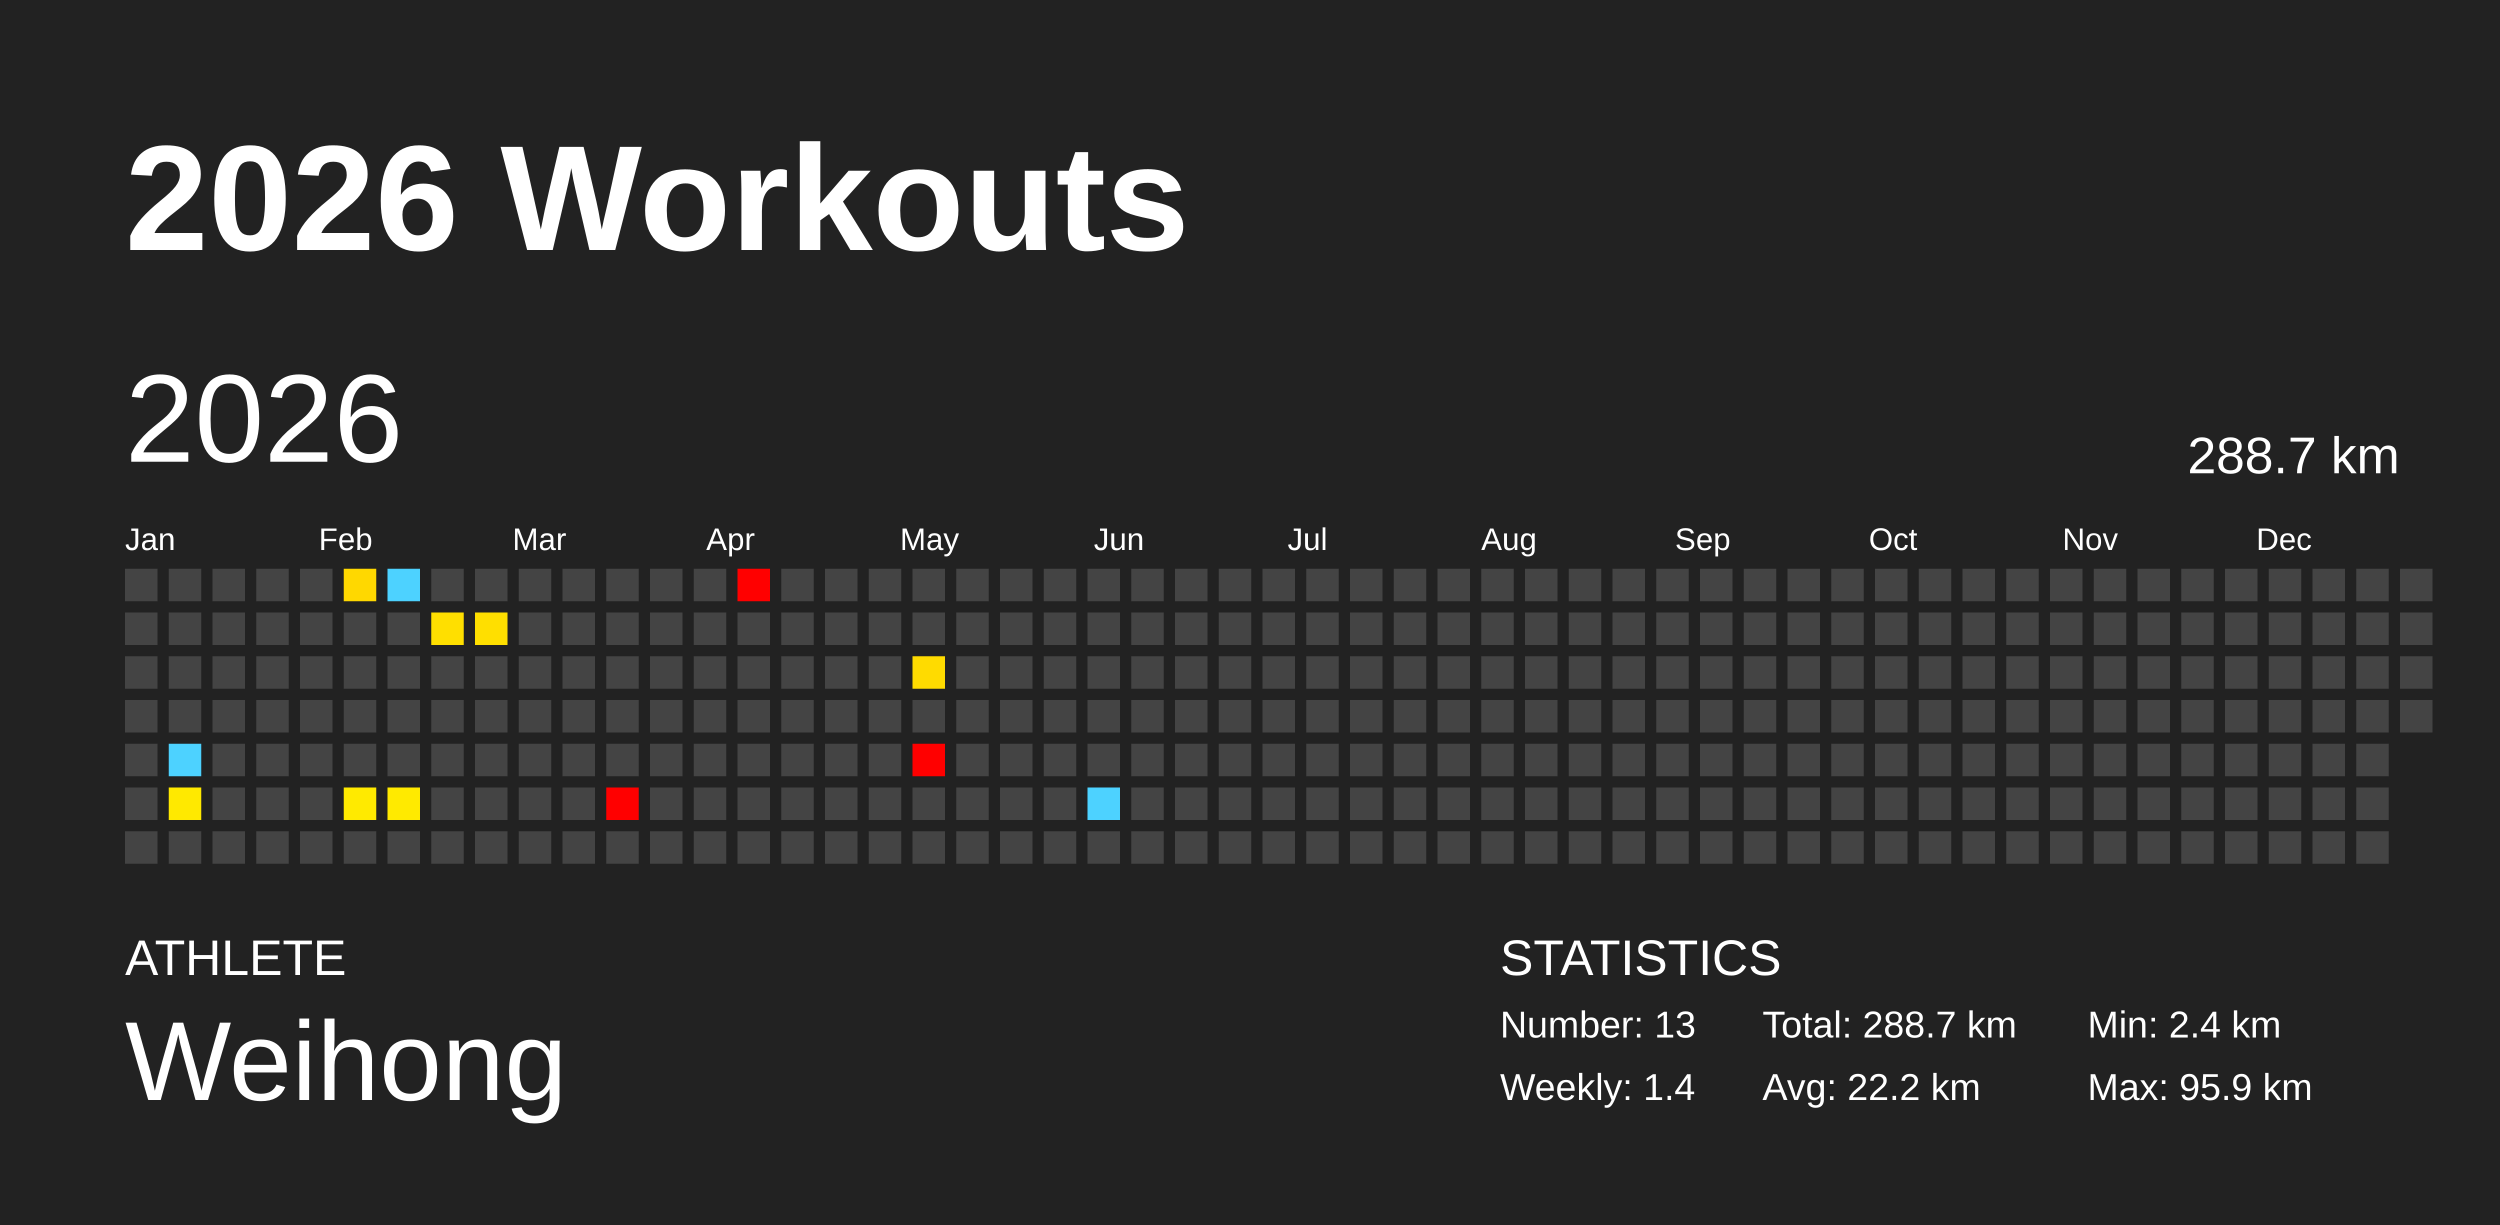
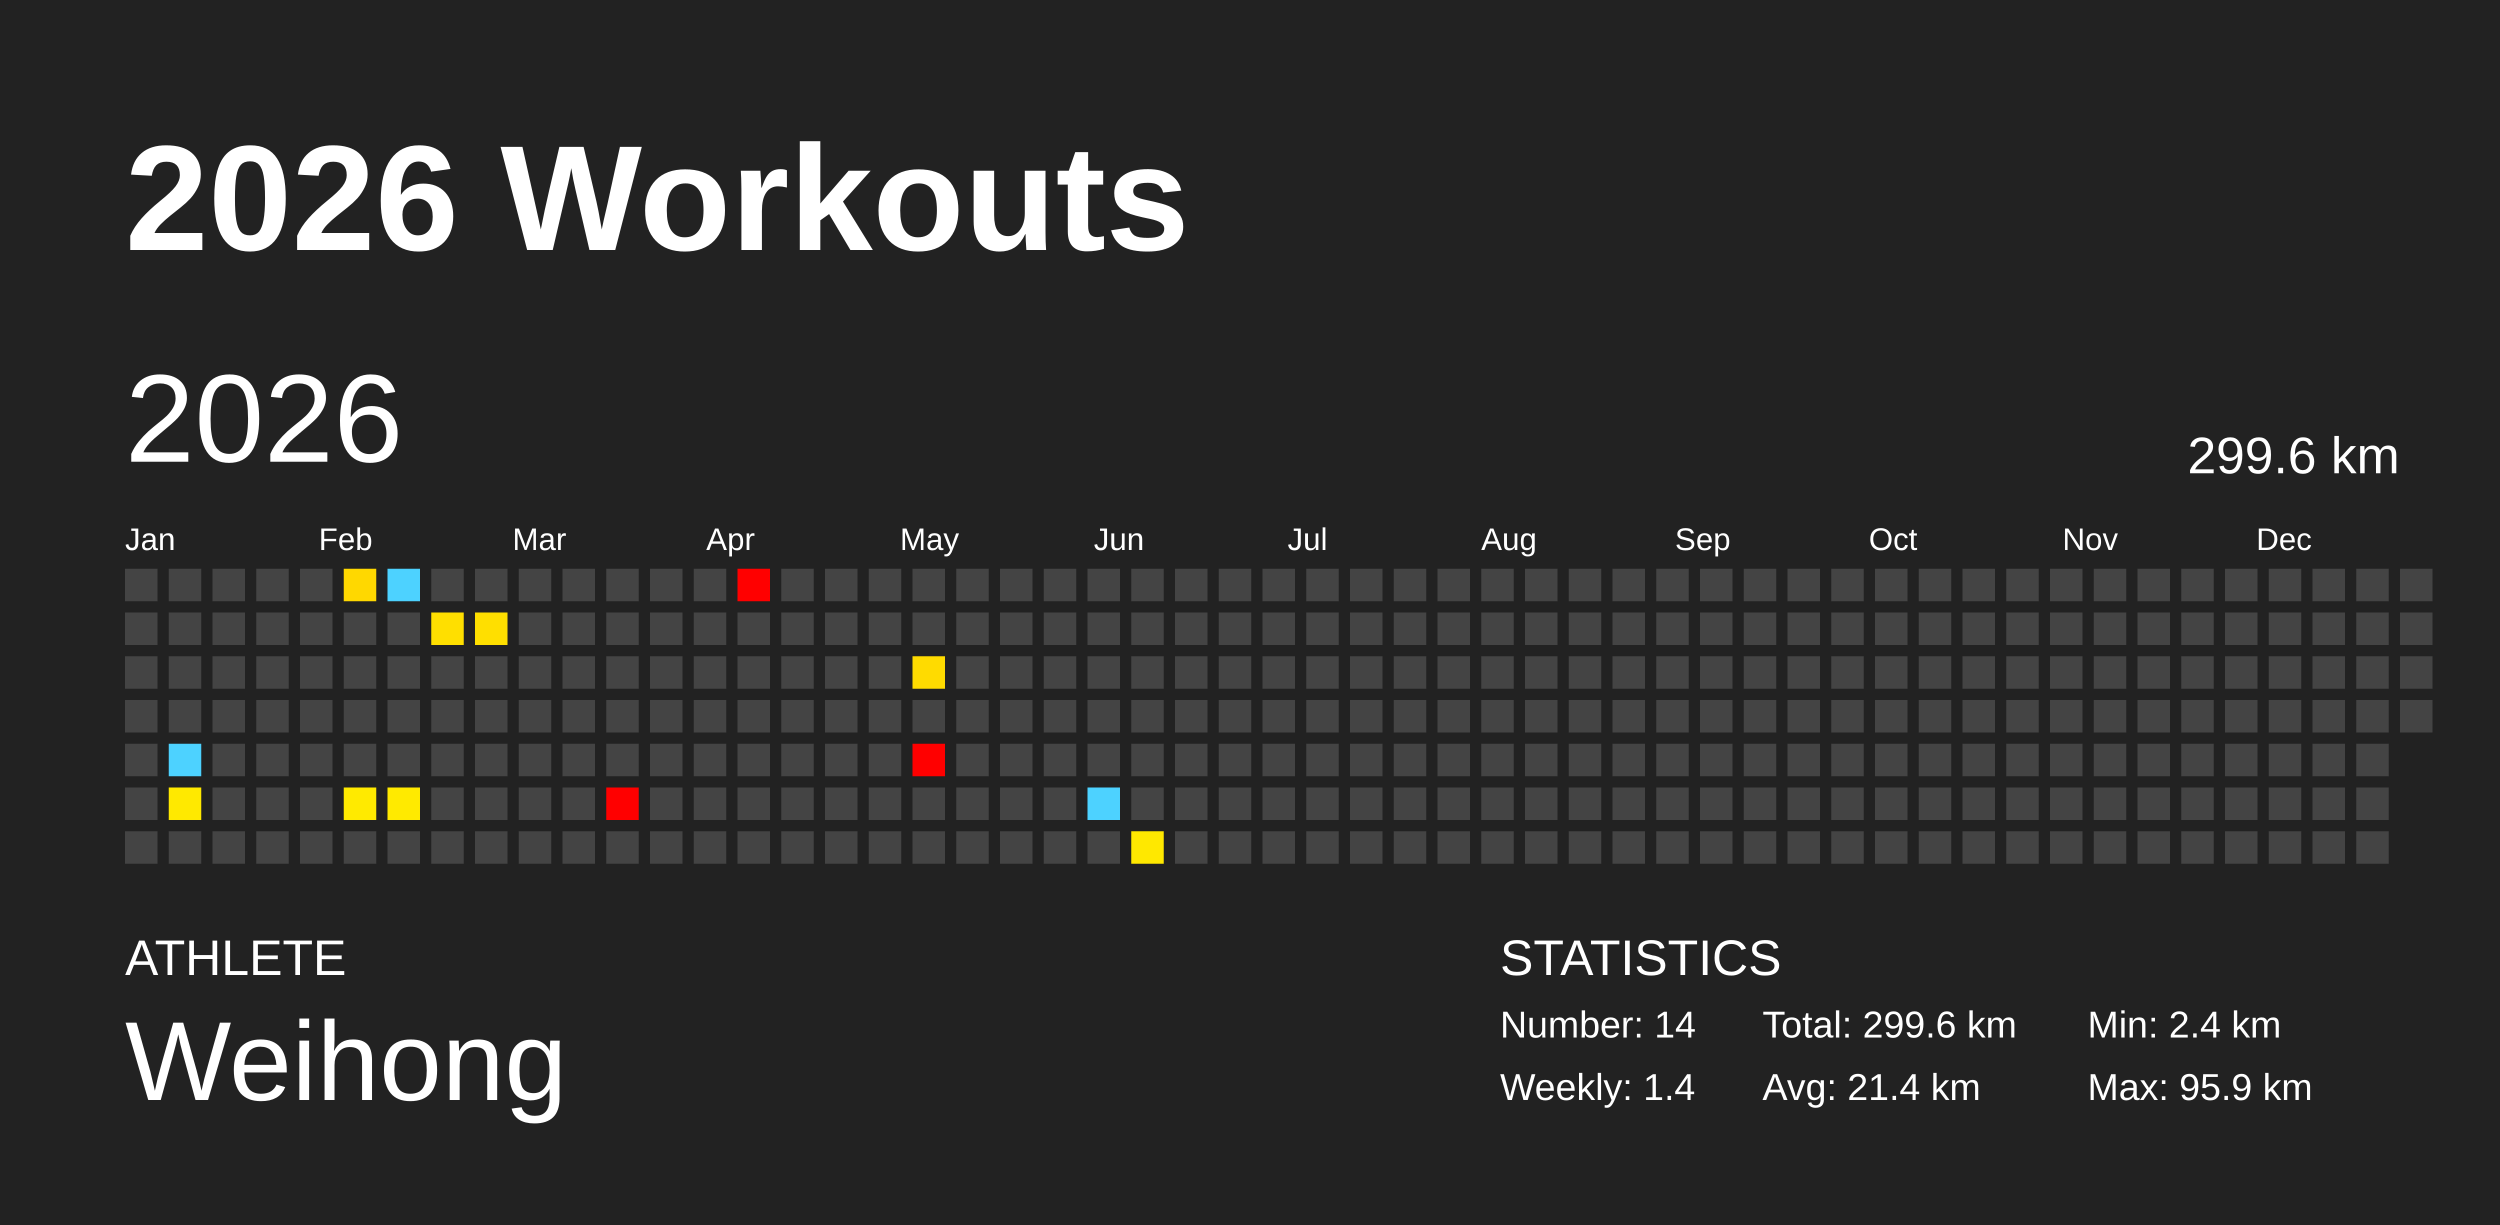
<svg xmlns="http://www.w3.org/2000/svg" baseProfile="full" height="98mm" version="1.1" viewBox="0,0,200,98" width="200mm">
  <defs />
  <rect fill="#222222" height="98" width="200" x="0" y="0" />
  <text fill="#FFFFFF" style="font-size:12px; font-family:Arial; font-weight:bold;" x="10" y="20">2026 Workouts</text>
  <text fill="#FFFFFF" style="font-size:4px; font-family:Arial" x="10" y="78">ATHLETE</text>
  <text fill="#FFFFFF" style="font-size:9px; font-family:Arial" x="10" y="88">Weihong</text>
  <text fill="#FFFFFF" style="font-size:4px; font-family:Arial" x="120" y="78">STATISTICS</text>
-   <text fill="#FFFFFF" style="font-size:3px; font-family:Arial" x="120" y="83">Number: 13</text>
+   <text fill="#FFFFFF" style="font-size:3px; font-family:Arial" x="120" y="83">Number: 14</text>
  <text fill="#FFFFFF" style="font-size:3px; font-family:Arial" x="120" y="88">Weekly: 1.4</text>
-   <text fill="#FFFFFF" style="font-size:3px; font-family:Arial" x="141" y="83">Total: 288.7 km</text>
-   <text fill="#FFFFFF" style="font-size:3px; font-family:Arial" x="141" y="88">Avg: 22.2 km</text>
+   <text fill="#FFFFFF" style="font-size:3px; font-family:Arial" x="141" y="83">Total: 299.6 km</text>
+   <text fill="#FFFFFF" style="font-size:3px; font-family:Arial" x="141" y="88">Avg: 21.4 km</text>
  <text fill="#FFFFFF" style="font-size:3px; font-family:Arial" x="167" y="83">Min: 2.4 km</text>
  <text fill="#FFFFFF" style="font-size:3px; font-family:Arial" x="167" y="88">Max: 95.9 km</text>
  <text dominant-baseline="hanging" fill="#FFFFFF" style="font-size:10.0px; font-family:Arial;" x="10" y="30">2026</text>
-   <text dominant-baseline="hanging" fill="#FFFFFF" style="font-size:4.125px; font-family:Arial;" x="175" y="35">288.7 km</text>
+   <text dominant-baseline="hanging" fill="#FFFFFF" style="font-size:4.125px; font-family:Arial;" x="175" y="35">299.6 km</text>
  <text fill="#FFFFFF" style="font-size:2.5px; font-family:Arial" x="10.0" y="44">Jan</text>
  <text fill="#FFFFFF" style="font-size:2.5px; font-family:Arial" x="25.5" y="44">Feb</text>
  <text fill="#FFFFFF" style="font-size:2.5px; font-family:Arial" x="41.0" y="44">Mar</text>
  <text fill="#FFFFFF" style="font-size:2.5px; font-family:Arial" x="56.5" y="44">Apr</text>
  <text fill="#FFFFFF" style="font-size:2.5px; font-family:Arial" x="72.0" y="44">May</text>
  <text fill="#FFFFFF" style="font-size:2.5px; font-family:Arial" x="87.5" y="44">Jun</text>
  <text fill="#FFFFFF" style="font-size:2.5px; font-family:Arial" x="103.0" y="44">Jul</text>
  <text fill="#FFFFFF" style="font-size:2.5px; font-family:Arial" x="118.5" y="44">Aug</text>
  <text fill="#FFFFFF" style="font-size:2.5px; font-family:Arial" x="134.0" y="44">Sep</text>
  <text fill="#FFFFFF" style="font-size:2.5px; font-family:Arial" x="149.5" y="44">Oct</text>
  <text fill="#FFFFFF" style="font-size:2.5px; font-family:Arial" x="165.0" y="44">Nov</text>
  <text fill="#FFFFFF" style="font-size:2.5px; font-family:Arial" x="180.5" y="44">Dec</text>
  <rect fill="#444444" height="2.6" width="2.6" x="10.0" y="45.5" />
  <rect fill="#444444" height="2.6" width="2.6" x="10.0" y="49.0" />
  <rect fill="#444444" height="2.6" width="2.6" x="10.0" y="52.5" />
  <rect fill="#444444" height="2.6" width="2.6" x="10.0" y="56.0" />
  <rect fill="#444444" height="2.6" width="2.6" x="10.0" y="59.5" />
  <rect fill="#444444" height="2.6" width="2.6" x="10.0" y="63.0" />
  <rect fill="#444444" height="2.6" width="2.6" x="10.0" y="66.5" />
  <rect fill="#444444" height="2.6" width="2.6" x="13.5" y="45.5" />
  <rect fill="#444444" height="2.6" width="2.6" x="13.5" y="49.0" />
  <rect fill="#444444" height="2.6" width="2.6" x="13.5" y="52.5" />
  <rect fill="#444444" height="2.6" width="2.6" x="13.5" y="56.0" />
  <rect fill="#4dd2ff" height="2.6" width="2.6" x="13.5" y="59.5" />
  <rect fill="#ffe900" height="2.6" width="2.6" x="13.5" y="63.0" />
  <rect fill="#444444" height="2.6" width="2.6" x="13.5" y="66.5" />
  <rect fill="#444444" height="2.6" width="2.6" x="17.0" y="45.5" />
  <rect fill="#444444" height="2.6" width="2.6" x="17.0" y="49.0" />
  <rect fill="#444444" height="2.6" width="2.6" x="17.0" y="52.5" />
  <rect fill="#444444" height="2.6" width="2.6" x="17.0" y="56.0" />
  <rect fill="#444444" height="2.6" width="2.6" x="17.0" y="59.5" />
  <rect fill="#444444" height="2.6" width="2.6" x="17.0" y="63.0" />
  <rect fill="#444444" height="2.6" width="2.6" x="17.0" y="66.5" />
  <rect fill="#444444" height="2.6" width="2.6" x="20.5" y="45.5" />
  <rect fill="#444444" height="2.6" width="2.6" x="20.5" y="49.0" />
  <rect fill="#444444" height="2.6" width="2.6" x="20.5" y="52.5" />
  <rect fill="#444444" height="2.6" width="2.6" x="20.5" y="56.0" />
  <rect fill="#444444" height="2.6" width="2.6" x="20.5" y="59.5" />
  <rect fill="#444444" height="2.6" width="2.6" x="20.5" y="63.0" />
  <rect fill="#444444" height="2.6" width="2.6" x="20.5" y="66.5" />
  <rect fill="#444444" height="2.6" width="2.6" x="24.0" y="45.5" />
  <rect fill="#444444" height="2.6" width="2.6" x="24.0" y="49.0" />
  <rect fill="#444444" height="2.6" width="2.6" x="24.0" y="52.5" />
  <rect fill="#444444" height="2.6" width="2.6" x="24.0" y="56.0" />
  <rect fill="#444444" height="2.6" width="2.6" x="24.0" y="59.5" />
  <rect fill="#444444" height="2.6" width="2.6" x="24.0" y="63.0" />
  <rect fill="#444444" height="2.6" width="2.6" x="24.0" y="66.5" />
  <rect fill="#ffd800" height="2.6" width="2.6" x="27.5" y="45.5" />
  <rect fill="#444444" height="2.6" width="2.6" x="27.5" y="49.0" />
  <rect fill="#444444" height="2.6" width="2.6" x="27.5" y="52.5" />
  <rect fill="#444444" height="2.6" width="2.6" x="27.5" y="56.0" />
  <rect fill="#444444" height="2.6" width="2.6" x="27.5" y="59.5" />
  <rect fill="#ffea00" height="2.6" width="2.6" x="27.5" y="63.0" />
  <rect fill="#444444" height="2.6" width="2.6" x="27.5" y="66.5" />
  <rect fill="#4dd2ff" height="2.6" width="2.6" x="31.0" y="45.5" />
  <rect fill="#444444" height="2.6" width="2.6" x="31.0" y="49.0" />
  <rect fill="#444444" height="2.6" width="2.6" x="31.0" y="52.5" />
  <rect fill="#444444" height="2.6" width="2.6" x="31.0" y="56.0" />
  <rect fill="#444444" height="2.6" width="2.6" x="31.0" y="59.5" />
  <rect fill="#ffea00" height="2.6" width="2.6" x="31.0" y="63.0" />
  <rect fill="#444444" height="2.6" width="2.6" x="31.0" y="66.5" />
  <rect fill="#444444" height="2.6" width="2.6" x="34.5" y="45.5" />
  <rect fill="#ffdf00" height="2.6" width="2.6" x="34.5" y="49.0" />
  <rect fill="#444444" height="2.6" width="2.6" x="34.5" y="52.5" />
  <rect fill="#444444" height="2.6" width="2.6" x="34.5" y="56.0" />
  <rect fill="#444444" height="2.6" width="2.6" x="34.5" y="59.5" />
  <rect fill="#444444" height="2.6" width="2.6" x="34.5" y="63.0" />
  <rect fill="#444444" height="2.6" width="2.6" x="34.5" y="66.5" />
  <rect fill="#444444" height="2.6" width="2.6" x="38.0" y="45.5" />
  <rect fill="#ffdf00" height="2.6" width="2.6" x="38.0" y="49.0" />
  <rect fill="#444444" height="2.6" width="2.6" x="38.0" y="52.5" />
  <rect fill="#444444" height="2.6" width="2.6" x="38.0" y="56.0" />
  <rect fill="#444444" height="2.6" width="2.6" x="38.0" y="59.5" />
  <rect fill="#444444" height="2.6" width="2.6" x="38.0" y="63.0" />
  <rect fill="#444444" height="2.6" width="2.6" x="38.0" y="66.5" />
  <rect fill="#444444" height="2.6" width="2.6" x="41.5" y="45.5" />
  <rect fill="#444444" height="2.6" width="2.6" x="41.5" y="49.0" />
  <rect fill="#444444" height="2.6" width="2.6" x="41.5" y="52.5" />
  <rect fill="#444444" height="2.6" width="2.6" x="41.5" y="56.0" />
  <rect fill="#444444" height="2.6" width="2.6" x="41.5" y="59.5" />
  <rect fill="#444444" height="2.6" width="2.6" x="41.5" y="63.0" />
  <rect fill="#444444" height="2.6" width="2.6" x="41.5" y="66.5" />
  <rect fill="#444444" height="2.6" width="2.6" x="45.0" y="45.5" />
  <rect fill="#444444" height="2.6" width="2.6" x="45.0" y="49.0" />
  <rect fill="#444444" height="2.6" width="2.6" x="45.0" y="52.5" />
  <rect fill="#444444" height="2.6" width="2.6" x="45.0" y="56.0" />
  <rect fill="#444444" height="2.6" width="2.6" x="45.0" y="59.5" />
  <rect fill="#444444" height="2.6" width="2.6" x="45.0" y="63.0" />
  <rect fill="#444444" height="2.6" width="2.6" x="45.0" y="66.5" />
  <rect fill="#444444" height="2.6" width="2.6" x="48.5" y="45.5" />
  <rect fill="#444444" height="2.6" width="2.6" x="48.5" y="49.0" />
  <rect fill="#444444" height="2.6" width="2.6" x="48.5" y="52.5" />
  <rect fill="#444444" height="2.6" width="2.6" x="48.5" y="56.0" />
  <rect fill="#444444" height="2.6" width="2.6" x="48.5" y="59.5" />
  <rect fill="red" height="2.6" width="2.6" x="48.5" y="63.0" />
  <rect fill="#444444" height="2.6" width="2.6" x="48.5" y="66.5" />
  <rect fill="#444444" height="2.6" width="2.6" x="52.0" y="45.5" />
  <rect fill="#444444" height="2.6" width="2.6" x="52.0" y="49.0" />
  <rect fill="#444444" height="2.6" width="2.6" x="52.0" y="52.5" />
  <rect fill="#444444" height="2.6" width="2.6" x="52.0" y="56.0" />
  <rect fill="#444444" height="2.6" width="2.6" x="52.0" y="59.5" />
  <rect fill="#444444" height="2.6" width="2.6" x="52.0" y="63.0" />
  <rect fill="#444444" height="2.6" width="2.6" x="52.0" y="66.5" />
  <rect fill="#444444" height="2.6" width="2.6" x="55.5" y="45.5" />
  <rect fill="#444444" height="2.6" width="2.6" x="55.5" y="49.0" />
  <rect fill="#444444" height="2.6" width="2.6" x="55.5" y="52.5" />
  <rect fill="#444444" height="2.6" width="2.6" x="55.5" y="56.0" />
  <rect fill="#444444" height="2.6" width="2.6" x="55.5" y="59.5" />
  <rect fill="#444444" height="2.6" width="2.6" x="55.5" y="63.0" />
  <rect fill="#444444" height="2.6" width="2.6" x="55.5" y="66.5" />
  <rect fill="red" height="2.6" width="2.6" x="59.0" y="45.5" />
  <rect fill="#444444" height="2.6" width="2.6" x="59.0" y="49.0" />
  <rect fill="#444444" height="2.6" width="2.6" x="59.0" y="52.5" />
  <rect fill="#444444" height="2.6" width="2.6" x="59.0" y="56.0" />
  <rect fill="#444444" height="2.6" width="2.6" x="59.0" y="59.5" />
  <rect fill="#444444" height="2.6" width="2.6" x="59.0" y="63.0" />
  <rect fill="#444444" height="2.6" width="2.6" x="59.0" y="66.5" />
  <rect fill="#444444" height="2.6" width="2.6" x="62.5" y="45.5" />
  <rect fill="#444444" height="2.6" width="2.6" x="62.5" y="49.0" />
  <rect fill="#444444" height="2.6" width="2.6" x="62.5" y="52.5" />
  <rect fill="#444444" height="2.6" width="2.6" x="62.5" y="56.0" />
  <rect fill="#444444" height="2.6" width="2.6" x="62.5" y="59.5" />
  <rect fill="#444444" height="2.6" width="2.6" x="62.5" y="63.0" />
  <rect fill="#444444" height="2.6" width="2.6" x="62.5" y="66.5" />
  <rect fill="#444444" height="2.6" width="2.6" x="66.0" y="45.5" />
  <rect fill="#444444" height="2.6" width="2.6" x="66.0" y="49.0" />
  <rect fill="#444444" height="2.6" width="2.6" x="66.0" y="52.5" />
  <rect fill="#444444" height="2.6" width="2.6" x="66.0" y="56.0" />
  <rect fill="#444444" height="2.6" width="2.6" x="66.0" y="59.5" />
  <rect fill="#444444" height="2.6" width="2.6" x="66.0" y="63.0" />
  <rect fill="#444444" height="2.6" width="2.6" x="66.0" y="66.5" />
  <rect fill="#444444" height="2.6" width="2.6" x="69.5" y="45.5" />
  <rect fill="#444444" height="2.6" width="2.6" x="69.5" y="49.0" />
  <rect fill="#444444" height="2.6" width="2.6" x="69.5" y="52.5" />
  <rect fill="#444444" height="2.6" width="2.6" x="69.5" y="56.0" />
  <rect fill="#444444" height="2.6" width="2.6" x="69.5" y="59.5" />
  <rect fill="#444444" height="2.6" width="2.6" x="69.5" y="63.0" />
  <rect fill="#444444" height="2.6" width="2.6" x="69.5" y="66.5" />
  <rect fill="#444444" height="2.6" width="2.6" x="73.0" y="45.5" />
  <rect fill="#444444" height="2.6" width="2.6" x="73.0" y="49.0" />
  <rect fill="#ffdb00" height="2.6" width="2.6" x="73.0" y="52.5" />
  <rect fill="#444444" height="2.6" width="2.6" x="73.0" y="56.0" />
  <rect fill="red" height="2.6" width="2.6" x="73.0" y="59.5" />
  <rect fill="#444444" height="2.6" width="2.6" x="73.0" y="63.0" />
  <rect fill="#444444" height="2.6" width="2.6" x="73.0" y="66.5" />
  <rect fill="#444444" height="2.6" width="2.6" x="76.5" y="45.5" />
  <rect fill="#444444" height="2.6" width="2.6" x="76.5" y="49.0" />
  <rect fill="#444444" height="2.6" width="2.6" x="76.5" y="52.5" />
  <rect fill="#444444" height="2.6" width="2.6" x="76.5" y="56.0" />
  <rect fill="#444444" height="2.6" width="2.6" x="76.5" y="59.5" />
  <rect fill="#444444" height="2.6" width="2.6" x="76.5" y="63.0" />
  <rect fill="#444444" height="2.6" width="2.6" x="76.5" y="66.5" />
  <rect fill="#444444" height="2.6" width="2.6" x="80.0" y="45.5" />
  <rect fill="#444444" height="2.6" width="2.6" x="80.0" y="49.0" />
  <rect fill="#444444" height="2.6" width="2.6" x="80.0" y="52.5" />
  <rect fill="#444444" height="2.6" width="2.6" x="80.0" y="56.0" />
  <rect fill="#444444" height="2.6" width="2.6" x="80.0" y="59.5" />
  <rect fill="#444444" height="2.6" width="2.6" x="80.0" y="63.0" />
  <rect fill="#444444" height="2.6" width="2.6" x="80.0" y="66.5" />
  <rect fill="#444444" height="2.6" width="2.6" x="83.5" y="45.5" />
  <rect fill="#444444" height="2.6" width="2.6" x="83.5" y="49.0" />
  <rect fill="#444444" height="2.6" width="2.6" x="83.5" y="52.5" />
  <rect fill="#444444" height="2.6" width="2.6" x="83.5" y="56.0" />
  <rect fill="#444444" height="2.6" width="2.6" x="83.5" y="59.5" />
  <rect fill="#444444" height="2.6" width="2.6" x="83.5" y="63.0" />
  <rect fill="#444444" height="2.6" width="2.6" x="83.5" y="66.5" />
  <rect fill="#444444" height="2.6" width="2.6" x="87.0" y="45.5" />
  <rect fill="#444444" height="2.6" width="2.6" x="87.0" y="49.0" />
  <rect fill="#444444" height="2.6" width="2.6" x="87.0" y="52.5" />
  <rect fill="#444444" height="2.6" width="2.6" x="87.0" y="56.0" />
  <rect fill="#444444" height="2.6" width="2.6" x="87.0" y="59.5" />
  <rect fill="#4dd2ff" height="2.6" width="2.6" x="87.0" y="63.0" />
  <rect fill="#444444" height="2.6" width="2.6" x="87.0" y="66.5" />
  <rect fill="#444444" height="2.6" width="2.6" x="90.5" y="45.5" />
  <rect fill="#444444" height="2.6" width="2.6" x="90.5" y="49.0" />
  <rect fill="#444444" height="2.6" width="2.6" x="90.5" y="52.5" />
  <rect fill="#444444" height="2.6" width="2.6" x="90.5" y="56.0" />
  <rect fill="#444444" height="2.6" width="2.6" x="90.5" y="59.5" />
  <rect fill="#444444" height="2.6" width="2.6" x="90.5" y="63.0" />
-   <rect fill="#444444" height="2.6" width="2.6" x="90.5" y="66.5" />
+   <rect fill="#ffe800" height="2.6" width="2.6" x="90.5" y="66.5" />
  <rect fill="#444444" height="2.6" width="2.6" x="94.0" y="45.5" />
  <rect fill="#444444" height="2.6" width="2.6" x="94.0" y="49.0" />
  <rect fill="#444444" height="2.6" width="2.6" x="94.0" y="52.5" />
  <rect fill="#444444" height="2.6" width="2.6" x="94.0" y="56.0" />
  <rect fill="#444444" height="2.6" width="2.6" x="94.0" y="59.5" />
  <rect fill="#444444" height="2.6" width="2.6" x="94.0" y="63.0" />
  <rect fill="#444444" height="2.6" width="2.6" x="94.0" y="66.5" />
  <rect fill="#444444" height="2.6" width="2.6" x="97.5" y="45.5" />
  <rect fill="#444444" height="2.6" width="2.6" x="97.5" y="49.0" />
  <rect fill="#444444" height="2.6" width="2.6" x="97.5" y="52.5" />
  <rect fill="#444444" height="2.6" width="2.6" x="97.5" y="56.0" />
  <rect fill="#444444" height="2.6" width="2.6" x="97.5" y="59.5" />
  <rect fill="#444444" height="2.6" width="2.6" x="97.5" y="63.0" />
  <rect fill="#444444" height="2.6" width="2.6" x="97.5" y="66.5" />
  <rect fill="#444444" height="2.6" width="2.6" x="101.0" y="45.5" />
  <rect fill="#444444" height="2.6" width="2.6" x="101.0" y="49.0" />
  <rect fill="#444444" height="2.6" width="2.6" x="101.0" y="52.5" />
  <rect fill="#444444" height="2.6" width="2.6" x="101.0" y="56.0" />
  <rect fill="#444444" height="2.6" width="2.6" x="101.0" y="59.5" />
  <rect fill="#444444" height="2.6" width="2.6" x="101.0" y="63.0" />
  <rect fill="#444444" height="2.6" width="2.6" x="101.0" y="66.5" />
  <rect fill="#444444" height="2.6" width="2.6" x="104.5" y="45.5" />
  <rect fill="#444444" height="2.6" width="2.6" x="104.5" y="49.0" />
  <rect fill="#444444" height="2.6" width="2.6" x="104.5" y="52.5" />
  <rect fill="#444444" height="2.6" width="2.6" x="104.5" y="56.0" />
  <rect fill="#444444" height="2.6" width="2.6" x="104.5" y="59.5" />
  <rect fill="#444444" height="2.6" width="2.6" x="104.5" y="63.0" />
  <rect fill="#444444" height="2.6" width="2.6" x="104.5" y="66.5" />
  <rect fill="#444444" height="2.6" width="2.6" x="108.0" y="45.5" />
  <rect fill="#444444" height="2.6" width="2.6" x="108.0" y="49.0" />
  <rect fill="#444444" height="2.6" width="2.6" x="108.0" y="52.5" />
  <rect fill="#444444" height="2.6" width="2.6" x="108.0" y="56.0" />
  <rect fill="#444444" height="2.6" width="2.6" x="108.0" y="59.5" />
  <rect fill="#444444" height="2.6" width="2.6" x="108.0" y="63.0" />
  <rect fill="#444444" height="2.6" width="2.6" x="108.0" y="66.5" />
  <rect fill="#444444" height="2.6" width="2.6" x="111.5" y="45.5" />
  <rect fill="#444444" height="2.6" width="2.6" x="111.5" y="49.0" />
  <rect fill="#444444" height="2.6" width="2.6" x="111.5" y="52.5" />
  <rect fill="#444444" height="2.6" width="2.6" x="111.5" y="56.0" />
  <rect fill="#444444" height="2.6" width="2.6" x="111.5" y="59.5" />
  <rect fill="#444444" height="2.6" width="2.6" x="111.5" y="63.0" />
  <rect fill="#444444" height="2.6" width="2.6" x="111.5" y="66.5" />
  <rect fill="#444444" height="2.6" width="2.6" x="115.0" y="45.5" />
  <rect fill="#444444" height="2.6" width="2.6" x="115.0" y="49.0" />
  <rect fill="#444444" height="2.6" width="2.6" x="115.0" y="52.5" />
  <rect fill="#444444" height="2.6" width="2.6" x="115.0" y="56.0" />
  <rect fill="#444444" height="2.6" width="2.6" x="115.0" y="59.5" />
  <rect fill="#444444" height="2.6" width="2.6" x="115.0" y="63.0" />
  <rect fill="#444444" height="2.6" width="2.6" x="115.0" y="66.5" />
  <rect fill="#444444" height="2.6" width="2.6" x="118.5" y="45.5" />
  <rect fill="#444444" height="2.6" width="2.6" x="118.5" y="49.0" />
  <rect fill="#444444" height="2.6" width="2.6" x="118.5" y="52.5" />
  <rect fill="#444444" height="2.6" width="2.6" x="118.5" y="56.0" />
  <rect fill="#444444" height="2.6" width="2.6" x="118.5" y="59.5" />
  <rect fill="#444444" height="2.6" width="2.6" x="118.5" y="63.0" />
  <rect fill="#444444" height="2.6" width="2.6" x="118.5" y="66.5" />
  <rect fill="#444444" height="2.6" width="2.6" x="122.0" y="45.5" />
  <rect fill="#444444" height="2.6" width="2.6" x="122.0" y="49.0" />
  <rect fill="#444444" height="2.6" width="2.6" x="122.0" y="52.5" />
  <rect fill="#444444" height="2.6" width="2.6" x="122.0" y="56.0" />
  <rect fill="#444444" height="2.6" width="2.6" x="122.0" y="59.5" />
  <rect fill="#444444" height="2.6" width="2.6" x="122.0" y="63.0" />
  <rect fill="#444444" height="2.6" width="2.6" x="122.0" y="66.5" />
  <rect fill="#444444" height="2.6" width="2.6" x="125.5" y="45.5" />
  <rect fill="#444444" height="2.6" width="2.6" x="125.5" y="49.0" />
  <rect fill="#444444" height="2.6" width="2.6" x="125.5" y="52.5" />
  <rect fill="#444444" height="2.6" width="2.6" x="125.5" y="56.0" />
  <rect fill="#444444" height="2.6" width="2.6" x="125.5" y="59.5" />
  <rect fill="#444444" height="2.6" width="2.6" x="125.5" y="63.0" />
  <rect fill="#444444" height="2.6" width="2.6" x="125.5" y="66.5" />
  <rect fill="#444444" height="2.6" width="2.6" x="129.0" y="45.5" />
  <rect fill="#444444" height="2.6" width="2.6" x="129.0" y="49.0" />
  <rect fill="#444444" height="2.6" width="2.6" x="129.0" y="52.5" />
  <rect fill="#444444" height="2.6" width="2.6" x="129.0" y="56.0" />
  <rect fill="#444444" height="2.6" width="2.6" x="129.0" y="59.5" />
  <rect fill="#444444" height="2.6" width="2.6" x="129.0" y="63.0" />
  <rect fill="#444444" height="2.6" width="2.6" x="129.0" y="66.5" />
  <rect fill="#444444" height="2.6" width="2.6" x="132.5" y="45.5" />
  <rect fill="#444444" height="2.6" width="2.6" x="132.5" y="49.0" />
  <rect fill="#444444" height="2.6" width="2.6" x="132.5" y="52.5" />
  <rect fill="#444444" height="2.6" width="2.6" x="132.5" y="56.0" />
  <rect fill="#444444" height="2.6" width="2.6" x="132.5" y="59.5" />
  <rect fill="#444444" height="2.6" width="2.6" x="132.5" y="63.0" />
  <rect fill="#444444" height="2.6" width="2.6" x="132.5" y="66.5" />
  <rect fill="#444444" height="2.6" width="2.6" x="136.0" y="45.5" />
  <rect fill="#444444" height="2.6" width="2.6" x="136.0" y="49.0" />
  <rect fill="#444444" height="2.6" width="2.6" x="136.0" y="52.5" />
  <rect fill="#444444" height="2.6" width="2.6" x="136.0" y="56.0" />
  <rect fill="#444444" height="2.6" width="2.6" x="136.0" y="59.5" />
  <rect fill="#444444" height="2.6" width="2.6" x="136.0" y="63.0" />
  <rect fill="#444444" height="2.6" width="2.6" x="136.0" y="66.5" />
  <rect fill="#444444" height="2.6" width="2.6" x="139.5" y="45.5" />
  <rect fill="#444444" height="2.6" width="2.6" x="139.5" y="49.0" />
  <rect fill="#444444" height="2.6" width="2.6" x="139.5" y="52.5" />
  <rect fill="#444444" height="2.6" width="2.6" x="139.5" y="56.0" />
  <rect fill="#444444" height="2.6" width="2.6" x="139.5" y="59.5" />
  <rect fill="#444444" height="2.6" width="2.6" x="139.5" y="63.0" />
  <rect fill="#444444" height="2.6" width="2.6" x="139.5" y="66.5" />
  <rect fill="#444444" height="2.6" width="2.6" x="143.0" y="45.5" />
  <rect fill="#444444" height="2.6" width="2.6" x="143.0" y="49.0" />
  <rect fill="#444444" height="2.6" width="2.6" x="143.0" y="52.5" />
  <rect fill="#444444" height="2.6" width="2.6" x="143.0" y="56.0" />
  <rect fill="#444444" height="2.6" width="2.6" x="143.0" y="59.5" />
  <rect fill="#444444" height="2.6" width="2.6" x="143.0" y="63.0" />
  <rect fill="#444444" height="2.6" width="2.6" x="143.0" y="66.5" />
  <rect fill="#444444" height="2.6" width="2.6" x="146.5" y="45.5" />
  <rect fill="#444444" height="2.6" width="2.6" x="146.5" y="49.0" />
  <rect fill="#444444" height="2.6" width="2.6" x="146.5" y="52.5" />
  <rect fill="#444444" height="2.6" width="2.6" x="146.5" y="56.0" />
  <rect fill="#444444" height="2.6" width="2.6" x="146.5" y="59.5" />
  <rect fill="#444444" height="2.6" width="2.6" x="146.5" y="63.0" />
  <rect fill="#444444" height="2.6" width="2.6" x="146.5" y="66.5" />
  <rect fill="#444444" height="2.6" width="2.6" x="150.0" y="45.5" />
  <rect fill="#444444" height="2.6" width="2.6" x="150.0" y="49.0" />
  <rect fill="#444444" height="2.6" width="2.6" x="150.0" y="52.5" />
  <rect fill="#444444" height="2.6" width="2.6" x="150.0" y="56.0" />
  <rect fill="#444444" height="2.6" width="2.6" x="150.0" y="59.5" />
  <rect fill="#444444" height="2.6" width="2.6" x="150.0" y="63.0" />
  <rect fill="#444444" height="2.6" width="2.6" x="150.0" y="66.5" />
  <rect fill="#444444" height="2.6" width="2.6" x="153.5" y="45.5" />
  <rect fill="#444444" height="2.6" width="2.6" x="153.5" y="49.0" />
  <rect fill="#444444" height="2.6" width="2.6" x="153.5" y="52.5" />
  <rect fill="#444444" height="2.6" width="2.6" x="153.5" y="56.0" />
  <rect fill="#444444" height="2.6" width="2.6" x="153.5" y="59.5" />
  <rect fill="#444444" height="2.6" width="2.6" x="153.5" y="63.0" />
  <rect fill="#444444" height="2.6" width="2.6" x="153.5" y="66.5" />
  <rect fill="#444444" height="2.6" width="2.6" x="157.0" y="45.5" />
  <rect fill="#444444" height="2.6" width="2.6" x="157.0" y="49.0" />
  <rect fill="#444444" height="2.6" width="2.6" x="157.0" y="52.5" />
  <rect fill="#444444" height="2.6" width="2.6" x="157.0" y="56.0" />
  <rect fill="#444444" height="2.6" width="2.6" x="157.0" y="59.5" />
  <rect fill="#444444" height="2.6" width="2.6" x="157.0" y="63.0" />
  <rect fill="#444444" height="2.6" width="2.6" x="157.0" y="66.5" />
  <rect fill="#444444" height="2.6" width="2.6" x="160.5" y="45.5" />
  <rect fill="#444444" height="2.6" width="2.6" x="160.5" y="49.0" />
  <rect fill="#444444" height="2.6" width="2.6" x="160.5" y="52.5" />
  <rect fill="#444444" height="2.6" width="2.6" x="160.5" y="56.0" />
  <rect fill="#444444" height="2.6" width="2.6" x="160.5" y="59.5" />
  <rect fill="#444444" height="2.6" width="2.6" x="160.5" y="63.0" />
  <rect fill="#444444" height="2.6" width="2.6" x="160.5" y="66.5" />
  <rect fill="#444444" height="2.6" width="2.6" x="164.0" y="45.5" />
  <rect fill="#444444" height="2.6" width="2.6" x="164.0" y="49.0" />
  <rect fill="#444444" height="2.6" width="2.6" x="164.0" y="52.5" />
  <rect fill="#444444" height="2.6" width="2.6" x="164.0" y="56.0" />
  <rect fill="#444444" height="2.6" width="2.6" x="164.0" y="59.5" />
  <rect fill="#444444" height="2.6" width="2.6" x="164.0" y="63.0" />
  <rect fill="#444444" height="2.6" width="2.6" x="164.0" y="66.5" />
  <rect fill="#444444" height="2.6" width="2.6" x="167.5" y="45.5" />
  <rect fill="#444444" height="2.6" width="2.6" x="167.5" y="49.0" />
  <rect fill="#444444" height="2.6" width="2.6" x="167.5" y="52.5" />
  <rect fill="#444444" height="2.6" width="2.6" x="167.5" y="56.0" />
  <rect fill="#444444" height="2.6" width="2.6" x="167.5" y="59.5" />
  <rect fill="#444444" height="2.6" width="2.6" x="167.5" y="63.0" />
  <rect fill="#444444" height="2.6" width="2.6" x="167.5" y="66.5" />
  <rect fill="#444444" height="2.6" width="2.6" x="171.0" y="45.5" />
  <rect fill="#444444" height="2.6" width="2.6" x="171.0" y="49.0" />
  <rect fill="#444444" height="2.6" width="2.6" x="171.0" y="52.5" />
  <rect fill="#444444" height="2.6" width="2.6" x="171.0" y="56.0" />
  <rect fill="#444444" height="2.6" width="2.6" x="171.0" y="59.5" />
  <rect fill="#444444" height="2.6" width="2.6" x="171.0" y="63.0" />
  <rect fill="#444444" height="2.6" width="2.6" x="171.0" y="66.5" />
  <rect fill="#444444" height="2.6" width="2.6" x="174.5" y="45.5" />
  <rect fill="#444444" height="2.6" width="2.6" x="174.5" y="49.0" />
  <rect fill="#444444" height="2.6" width="2.6" x="174.5" y="52.5" />
  <rect fill="#444444" height="2.6" width="2.6" x="174.5" y="56.0" />
  <rect fill="#444444" height="2.6" width="2.6" x="174.5" y="59.5" />
  <rect fill="#444444" height="2.6" width="2.6" x="174.5" y="63.0" />
  <rect fill="#444444" height="2.6" width="2.6" x="174.5" y="66.5" />
  <rect fill="#444444" height="2.6" width="2.6" x="178.0" y="45.5" />
  <rect fill="#444444" height="2.6" width="2.6" x="178.0" y="49.0" />
  <rect fill="#444444" height="2.6" width="2.6" x="178.0" y="52.5" />
  <rect fill="#444444" height="2.6" width="2.6" x="178.0" y="56.0" />
  <rect fill="#444444" height="2.6" width="2.6" x="178.0" y="59.5" />
  <rect fill="#444444" height="2.6" width="2.6" x="178.0" y="63.0" />
  <rect fill="#444444" height="2.6" width="2.6" x="178.0" y="66.5" />
  <rect fill="#444444" height="2.6" width="2.6" x="181.5" y="45.5" />
  <rect fill="#444444" height="2.6" width="2.6" x="181.5" y="49.0" />
  <rect fill="#444444" height="2.6" width="2.6" x="181.5" y="52.5" />
  <rect fill="#444444" height="2.6" width="2.6" x="181.5" y="56.0" />
  <rect fill="#444444" height="2.6" width="2.6" x="181.5" y="59.5" />
  <rect fill="#444444" height="2.6" width="2.6" x="181.5" y="63.0" />
  <rect fill="#444444" height="2.6" width="2.6" x="181.5" y="66.5" />
  <rect fill="#444444" height="2.6" width="2.6" x="185.0" y="45.5" />
  <rect fill="#444444" height="2.6" width="2.6" x="185.0" y="49.0" />
  <rect fill="#444444" height="2.6" width="2.6" x="185.0" y="52.5" />
  <rect fill="#444444" height="2.6" width="2.6" x="185.0" y="56.0" />
  <rect fill="#444444" height="2.6" width="2.6" x="185.0" y="59.5" />
  <rect fill="#444444" height="2.6" width="2.6" x="185.0" y="63.0" />
  <rect fill="#444444" height="2.6" width="2.6" x="185.0" y="66.5" />
  <rect fill="#444444" height="2.6" width="2.6" x="188.5" y="45.5" />
  <rect fill="#444444" height="2.6" width="2.6" x="188.5" y="49.0" />
  <rect fill="#444444" height="2.6" width="2.6" x="188.5" y="52.5" />
  <rect fill="#444444" height="2.6" width="2.6" x="188.5" y="56.0" />
  <rect fill="#444444" height="2.6" width="2.6" x="188.5" y="59.5" />
  <rect fill="#444444" height="2.6" width="2.6" x="188.5" y="63.0" />
  <rect fill="#444444" height="2.6" width="2.6" x="188.5" y="66.5" />
  <rect fill="#444444" height="2.6" width="2.6" x="192.0" y="45.5" />
  <rect fill="#444444" height="2.6" width="2.6" x="192.0" y="49.0" />
  <rect fill="#444444" height="2.6" width="2.6" x="192.0" y="52.5" />
  <rect fill="#444444" height="2.6" width="2.6" x="192.0" y="56.0" />
</svg>
